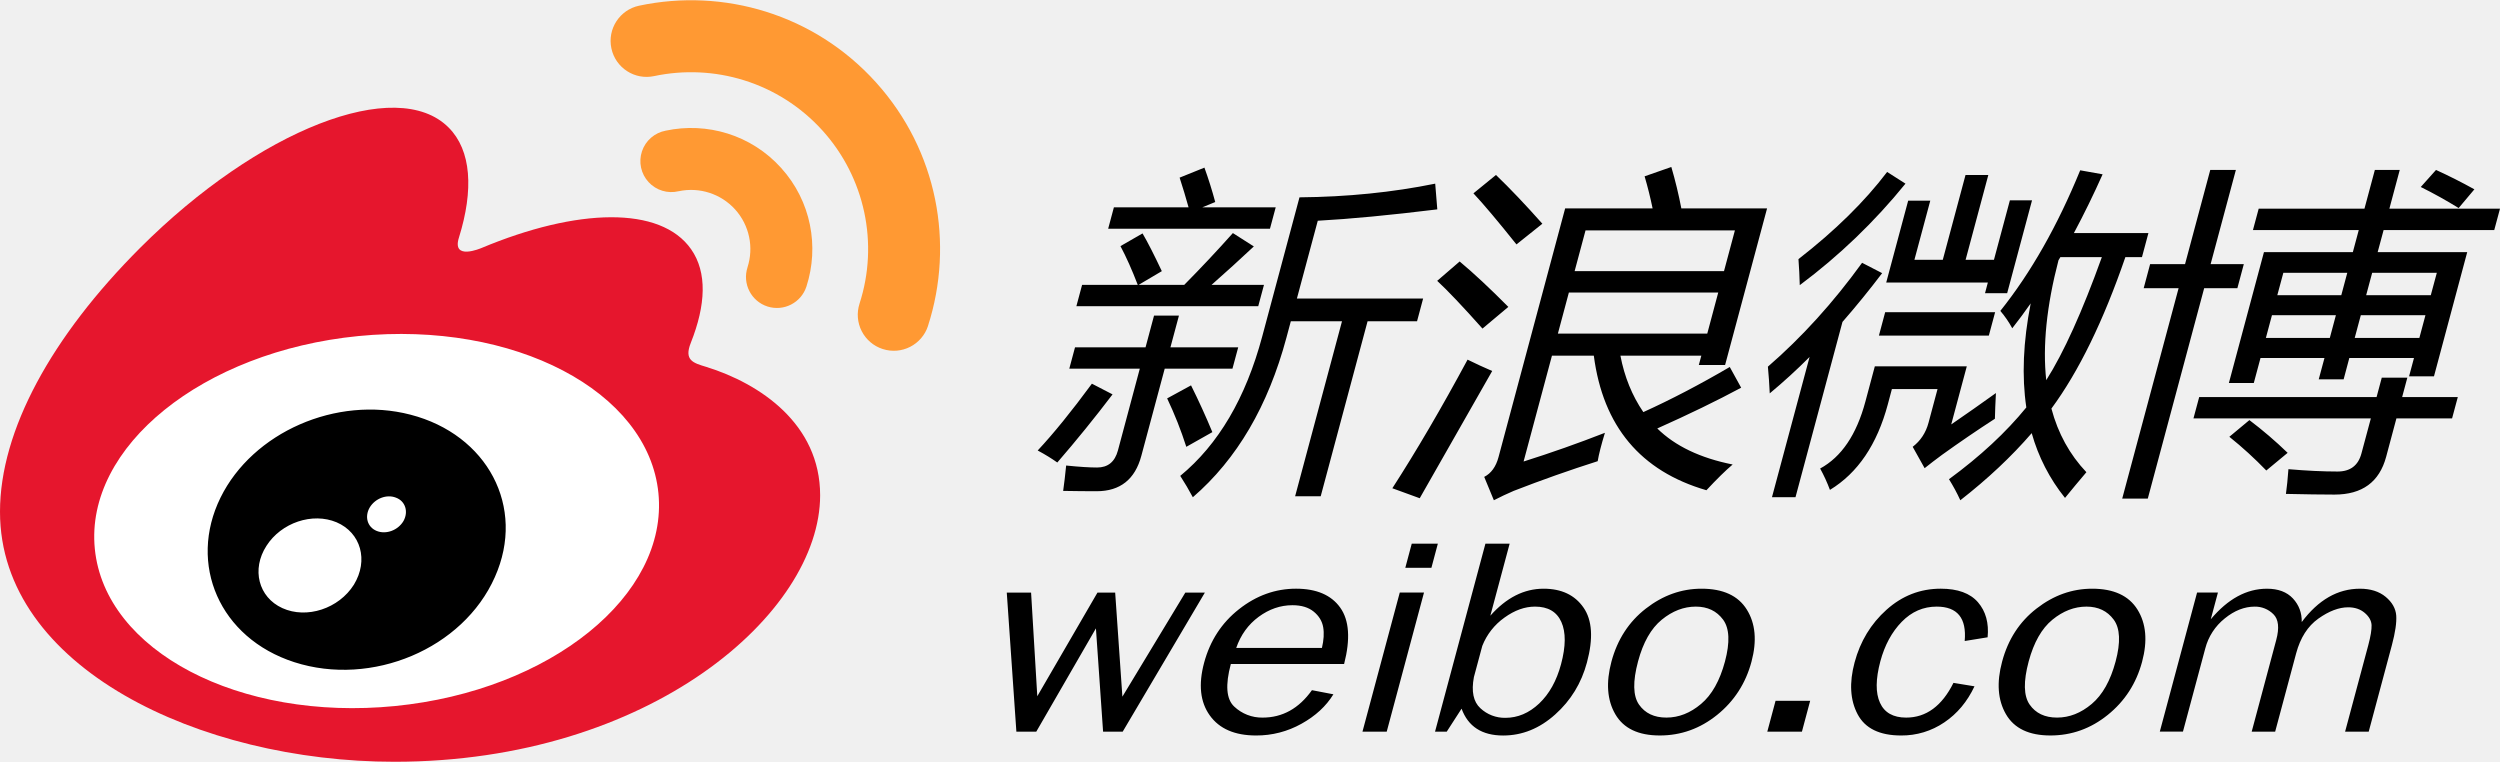
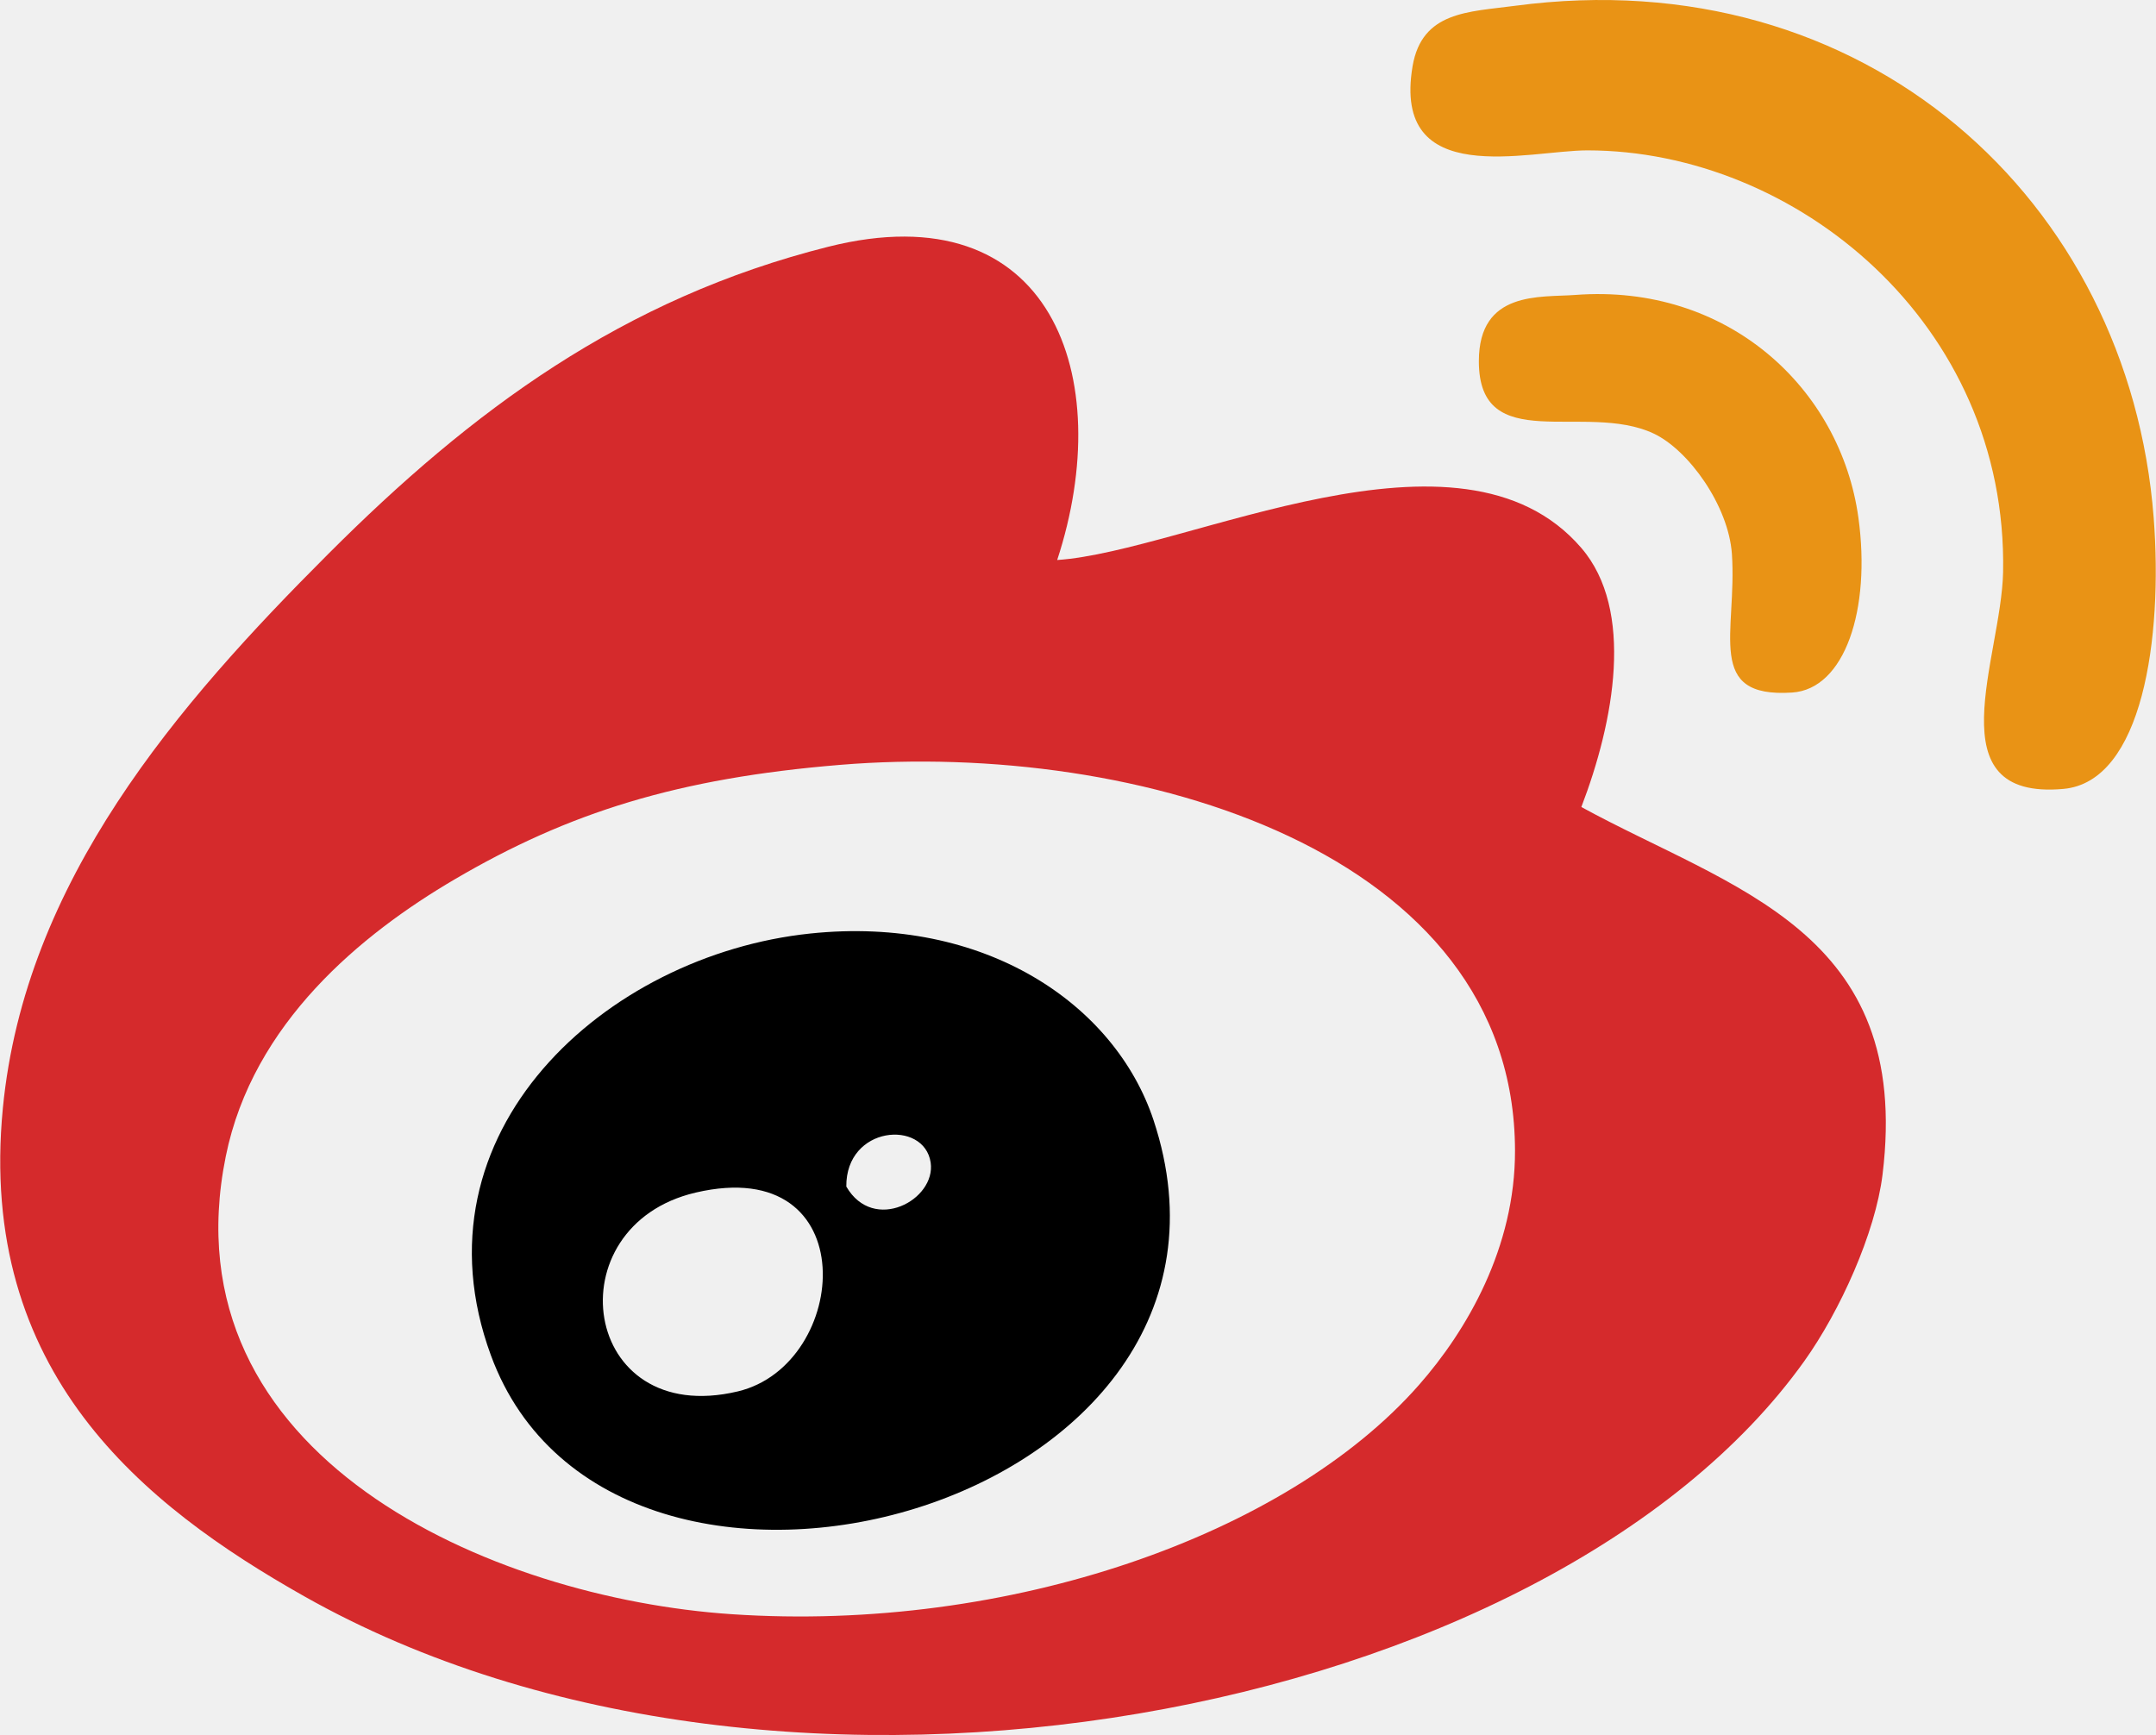
- <svg xmlns="http://www.w3.org/2000/svg" width="2500" height="762" viewBox="0 0.039 200 60.922">
-   <path d="M5.53 41.936c0 8.758 11.402 15.86 25.47 15.86s25.47-7.103 25.47-15.86S45.067 26.077 31 26.077 5.53 33.178 5.53 41.936" fill="#fff" />
-   <path d="M31.593 56.504c-12.45 1.228-23.197-4.398-24.007-12.573-.808-8.173 8.633-15.795 21.081-17.026 12.451-1.232 23.199 4.396 24.007 12.567.807 8.176-8.63 15.8-21.081 17.032m24.903-27.135c-1.059-.316-1.785-.533-1.231-1.924 1.201-3.022 1.325-5.628.023-7.488-2.441-3.487-9.121-3.3-16.778-.093 0-.005-2.404 1.052-1.79-.855 1.178-3.787 1-6.958-.833-8.789-4.153-4.157-15.2.157-24.674 9.627C4.119 26.942 0 34.461 0 40.963 0 53.4 15.949 60.961 31.552 60.961c20.453 0 34.059-11.884 34.059-21.318 0-5.701-4.801-8.936-9.115-10.274" fill="#e6162d" />
-   <path d="M70.078 6.61C65.139 1.134 57.853-.953 51.128.476h-.002a2.879 2.879 0 0 0 1.203 5.632c4.784-1.016 9.961.472 13.475 4.36a14.156 14.156 0 0 1 2.957 13.847l.001.001a2.876 2.876 0 0 0 1.855 3.626 2.88 2.88 0 0 0 3.625-1.85l.001-.012c2.108-6.542.776-14-4.165-19.47" fill="#f93" />
-   <path d="M62.492 13.455c-2.404-2.667-5.953-3.68-9.23-2.983a2.478 2.478 0 1 0 1.033 4.845v.002a4.752 4.752 0 0 1 4.515 1.456 4.737 4.737 0 0 1 .987 4.641h.002a2.48 2.48 0 0 0 1.595 3.122 2.48 2.48 0 0 0 3.121-1.598c1.03-3.187.386-6.819-2.023-9.485" fill="#f93" />
-   <path d="M32.28 41.699c-.436.746-1.398 1.104-2.152.793-.742-.306-.975-1.138-.553-1.87.434-.728 1.36-1.083 2.099-.79.752.275 1.022 1.118.606 1.867m-3.967 5.093c-1.204 1.921-3.783 2.763-5.726 1.876-1.914-.871-2.479-3.104-1.273-4.977 1.189-1.865 3.681-2.697 5.609-1.889 1.95.832 2.574 3.049 1.39 4.99m4.525-13.598c-5.925-1.542-12.622 1.411-15.195 6.632-2.621 5.324-.086 11.234 5.898 13.167 6.201 1.999 13.509-1.064 16.05-6.812 2.507-5.618-.622-11.402-6.753-12.987M103.959 15.807c3.826-.034 7.443-.4 10.858-1.095l.167 2.058c-3.773.463-6.961.767-9.562.909l-1.67 6.224h10.098l-.486 1.817h-3.957l-3.75 13.999h-2.047l3.75-13.999h-4.094l-.351 1.31c-1.464 5.467-3.961 9.725-7.488 12.77a24.012 24.012 0 0 0-1.007-1.709c3.05-2.512 5.237-6.225 6.555-11.143l2.984-11.141zm-8.676 15.042a59.756 59.756 0 0 1 1.706 3.741l-2.084 1.176a30.935 30.935 0 0 0-1.533-3.874l1.911-1.043zm-6.172-14.24h5.975a55.53 55.53 0 0 0-.717-2.378l1.985-.801c.327.908.616 1.825.864 2.752l-1.039.427h5.877l-.459 1.709H88.653l.458-1.709zm-2.543 6.199h4.452c-.461-1.202-.923-2.236-1.383-3.099l1.766-1.016c.418.713.93 1.719 1.543 3.019l-1.855 1.096h3.649a109.247 109.247 0 0 0 3.89-4.142l1.677 1.069a147.689 147.689 0 0 1-3.382 3.073h4.193l-.459 1.709H86.11l.458-1.709zm-.566 4.996h5.642l.679-2.538h1.993l-.681 2.538h5.422l-.46 1.709h-5.42l-1.87 6.973c-.504 1.888-1.698 2.832-3.579 2.832-.791 0-1.684-.008-2.675-.026.084-.589.162-1.265.239-2.03 1.041.107 1.866.159 2.476.159.864 0 1.421-.452 1.665-1.361l1.751-6.546h-5.641l.459-1.71zm1.35 2.911l1.652.855a109.898 109.898 0 0 1-4.42 5.451c-.45-.321-.973-.643-1.568-.962 1.266-1.353 2.71-3.134 4.336-5.344M138.792 18.453h-11.95l-.872 3.258h11.95l.872-3.258zm-2.211 8.255l.878-3.286H125.51l-.879 3.286h11.95zm1.8 2.671l.912 1.657c-1.959 1.052-4.195 2.136-6.711 3.261 1.43 1.407 3.441 2.367 6.031 2.883-.57.481-1.271 1.169-2.1 2.059-5.27-1.531-8.271-5.119-9.008-10.767h-3.348l-2.27 8.469a103.008 103.008 0 0 0 6.507-2.297c-.294.962-.487 1.718-.579 2.271-2.239.713-4.48 1.505-6.723 2.377a24.03 24.03 0 0 0-1.583.748l-.772-1.869c.555-.283.938-.811 1.143-1.576l5.332-19.903h6.996a31.525 31.525 0 0 0-.64-2.566l2.138-.748a35.49 35.49 0 0 1 .801 3.314h6.859l-3.359 12.53h-2.102l.202-.75h-6.474c.322 1.692.934 3.198 1.834 4.516 2.205-1 4.51-2.201 6.914-3.609m-18.703-15.362c1.113 1.067 2.352 2.371 3.711 3.901-.791.624-1.482 1.175-2.072 1.655-1.492-1.868-2.64-3.231-3.443-4.086l1.804-1.47zm-2.905 6.921c1.131.944 2.426 2.155 3.894 3.634-.882.748-1.573 1.327-2.069 1.735-1.6-1.797-2.809-3.07-3.623-3.82l1.798-1.549zm.633 7.854c.652.321 1.307.624 1.97.908-2.021 3.545-3.952 6.937-5.798 10.179l-2.191-.799c1.92-2.976 3.928-6.405 6.019-10.288M168.148 20.591h-3.318l-.152.252c-.951 3.652-1.277 6.85-.979 9.591 1.401-2.207 2.884-5.489 4.449-9.843m-1.732-6.947l1.793.321a73.504 73.504 0 0 1-2.298 4.701h5.962l-.516 1.926h-1.328c-1.756 5.103-3.726 9.142-5.916 12.114.528 1.987 1.463 3.683 2.798 5.091-.591.694-1.162 1.38-1.71 2.056a14.488 14.488 0 0 1-2.664-5.182c-1.606 1.861-3.51 3.652-5.711 5.37a14.701 14.701 0 0 0-.908-1.684c2.502-1.834 4.564-3.75 6.188-5.743-.369-2.477-.255-5.25.35-8.324-.481.688-.971 1.35-1.475 1.992a7.92 7.92 0 0 0-.954-1.39c2.437-3.046 4.567-6.795 6.389-11.248m-15.518 8.976l1.755-6.545h1.769l-1.269 4.729h2.27l1.819-6.786h1.824l-1.818 6.786h2.268l1.274-4.755h1.772l-1.99 7.429h-1.771l.227-.856h-8.13zm-.085 2.378h8.796l-.502 1.87h-8.794l.5-1.87zm4.19 6.146h-3.651l-.328 1.229c-.859 3.205-2.4 5.484-4.629 6.839a12.78 12.78 0 0 0-.783-1.71c1.705-.927 2.908-2.706 3.616-5.344l.758-2.832h7.357l-1.245 4.648a213.047 213.047 0 0 0 3.576-2.51c-.041.783-.07 1.467-.082 2.056a104.777 104.777 0 0 0-4.228 2.886c-.506.374-.972.729-1.394 1.068l-.955-1.709c.627-.481 1.051-1.121 1.266-1.924l.722-2.697zM143.877 20.75c2.932-2.279 5.297-4.604 7.094-6.974l1.467.936a47.197 47.197 0 0 1-8.457 8.121 41.602 41.602 0 0 0-.104-2.083m-2.445 8.603c2.713-2.35 5.227-5.119 7.535-8.309l1.605.828a71.878 71.878 0 0 1-3.174 3.901l-3.759 14.025h-1.882l3.01-11.221a46.338 46.338 0 0 1-3.188 2.913 42.674 42.674 0 0 0-.147-2.137M196.691 16.664a37.26 37.26 0 0 0-3.03-1.685l1.22-1.363a42.772 42.772 0 0 1 3.07 1.55l-1.26 1.498zm-1.746 5.182h-5.172l-.48 1.79h5.17l.482-1.79zm-6.568 5.21h5.172l.486-1.818h-5.171l-.487 1.818zm-6.192-3.421h5.118l.479-1.79h-5.115l-.482 1.79zm-.915 3.421h5.115l.486-1.818h-5.115l-.486 1.818zm-2.922 7.907l1.604-1.335a33.257 33.257 0 0 1 3.059 2.619l-1.707 1.414a31.375 31.375 0 0 0-2.956-2.698m14.378-4.836l.393-1.469h-5.173l-.455 1.709h-1.993l.46-1.709h-5.117l-.538 2.004h-1.993l2.807-10.474h7.111l.473-1.765h-8.465l.459-1.709h8.462l.831-3.099h1.992l-.83 3.099H200l-.46 1.709h-8.851l-.475 1.765h7.164l-2.66 9.938h-1.992zm-16.79 1.656h14.191l.414-1.548h2.045l-.414 1.548h4.453l-.459 1.71h-4.453l-.822 3.075c-.541 2.012-1.914 3.019-4.129 3.019-1.051 0-2.346-.021-3.887-.055.078-.57.146-1.228.199-1.978 1.461.125 2.771.188 3.932.188 1.016 0 1.652-.481 1.908-1.443l.754-2.807h-14.191l.459-1.709zm-3.927-10.632h2.794l2.018-7.535h2.049l-2.021 7.535h2.656l-.515 1.924h-2.656l-4.511 16.833h-2.046l4.511-16.833h-2.793l.514-1.924zM96.391 47.426l-6.574 11.125h-1.57l-.573-8.262-4.771 8.262H81.31l-.768-11.125h1.945l.496 8.293 4.815-8.293h1.416l.577 8.327 5.036-8.327h1.564zM105.754 51.853c.148-.625.185-1.178.1-1.663-.086-.483-.338-.897-.755-1.238-.419-.343-.987-.515-1.704-.515-.963 0-1.863.312-2.7.927-.837.617-1.436 1.446-1.797 2.489h6.856zm-.799 3.381l1.717.33c-.583.951-1.436 1.738-2.559 2.359a7.336 7.336 0 0 1-3.623.936c-1.705 0-2.94-.535-3.707-1.605-.768-1.07-.92-2.47-.456-4.207.476-1.771 1.407-3.201 2.794-4.292 1.387-1.093 2.909-1.64 4.563-1.64 1.631 0 2.811.505 3.531 1.511.722 1.005.829 2.511.313 4.515h-9.062c-.452 1.682-.361 2.816.271 3.404a3.228 3.228 0 0 0 2.273.883c1.59 0 2.906-.733 3.945-2.194M115.027 43.515l-.514 1.927h-2.088l.514-1.927h2.088zm-1.107 3.91l-2.982 11.126h-1.94l2.983-11.126h1.939zM117.912 54.188c-.215 1.144-.044 1.972.516 2.488a2.85 2.85 0 0 0 2.001.771c.99 0 1.892-.381 2.704-1.146.808-.765 1.393-1.812 1.75-3.143.385-1.434.393-2.561.026-3.379-.366-.821-1.069-1.23-2.108-1.23-.816 0-1.631.292-2.442.877a5.036 5.036 0 0 0-1.776 2.264l-.671 2.498zm-2.172 4.363h-.937l4.03-15.036h1.938l-1.544 5.761c1.275-1.439 2.695-2.16 4.26-2.16 1.432 0 2.498.505 3.195 1.512.699 1.006.789 2.469.274 4.389-.442 1.652-1.288 3.041-2.542 4.161-1.25 1.122-2.639 1.683-4.16 1.683-1.697 0-2.805-.717-3.328-2.148l-1.186 1.838zM133.312 57.427c.987 0 1.912-.364 2.773-1.092.865-.726 1.5-1.858 1.912-3.392.411-1.541.362-2.66-.152-3.355-.514-.691-1.238-1.039-2.18-1.039-.963 0-1.872.35-2.729 1.051-.854.701-1.486 1.812-1.892 3.331-.431 1.609-.405 2.761.075 3.454.485.695 1.213 1.042 2.193 1.042m-.531 1.431c-1.713 0-2.897-.565-3.555-1.698-.658-1.133-.758-2.535-.311-4.211.477-1.772 1.394-3.188 2.756-4.245 1.364-1.06 2.848-1.588 4.453-1.588 1.721 0 2.928.556 3.621 1.671.695 1.113.82 2.505.373 4.172-.465 1.735-1.383 3.152-2.746 4.252-1.364 1.099-2.894 1.647-4.591 1.647M144.814 56.082l-.66 2.469h-2.77l.661-2.469h2.769zM156.277 54.65l1.682.275c-.578 1.23-1.383 2.193-2.419 2.889a6.043 6.043 0 0 1-3.452 1.045c-1.722 0-2.881-.568-3.479-1.698-.599-1.134-.679-2.515-.242-4.146.452-1.689 1.304-3.097 2.558-4.218 1.25-1.119 2.695-1.682 4.334-1.682 1.359 0 2.352.363 2.978 1.085.624.724.884 1.659.772 2.804l-1.833.297c.162-1.834-.585-2.752-2.243-2.752-1.07 0-2.002.404-2.795 1.217-.791.812-1.361 1.863-1.709 3.154-.381 1.428-.391 2.535-.031 3.322.357.79 1.059 1.186 2.094 1.186 1.602 0 2.863-.928 3.785-2.778M164.566 57.427c.986 0 1.91-.364 2.773-1.092.861-.726 1.496-1.858 1.908-3.392.414-1.541.363-2.66-.152-3.355-.512-.691-1.238-1.039-2.176-1.039-.966 0-1.873.35-2.73 1.051-.854.701-1.484 1.812-1.894 3.331-.431 1.609-.405 2.761.076 3.454.483.695 1.211 1.042 2.195 1.042m-.535 1.431c-1.713 0-2.896-.565-3.553-1.698s-.76-2.535-.309-4.211c.473-1.772 1.39-3.188 2.754-4.245 1.362-1.06 2.846-1.588 4.451-1.588 1.721 0 2.93.556 3.624 1.671.694 1.113.817 2.505.37 4.172-.465 1.735-1.381 3.152-2.746 4.252-1.361 1.099-2.894 1.647-4.591 1.647M189.497 58.551h-1.889l1.855-6.918c.189-.712.276-1.246.263-1.604-.018-.355-.199-.682-.549-.979-.348-.297-.789-.446-1.326-.446-.738 0-1.537.305-2.385.907-.85.606-1.439 1.532-1.773 2.772l-1.68 6.268h-1.877l1.961-7.326c.264-.976.186-1.666-.229-2.072a2.06 2.06 0 0 0-1.486-.603c-.824 0-1.626.313-2.404.946a4.525 4.525 0 0 0-1.556 2.398l-1.786 6.656h-1.852l2.982-11.126h1.668l-.572 2.138c1.367-1.632 2.865-2.445 4.496-2.445.898 0 1.59.259 2.076.78.483.523.719 1.149.705 1.886 1.332-1.778 2.882-2.666 4.654-2.666.848 0 1.533.216 2.057.648.521.433.803.932.848 1.493.041.562-.076 1.354-.347 2.374l-1.854 6.919z" />
+ <svg xmlns="http://www.w3.org/2000/svg" width="2500" height="2012" viewBox="0 0 50.497 40.648">
+   <path fill="#E99315" d="M50.448 12.132c.217 2.814-.259 6.186-2.117 6.351-3.033.271-1.451-3.07-1.411-5.081.111-5.829-4.865-9.879-9.739-9.879-1.381 0-4.588.936-4.094-1.976.222-1.284 1.31-1.266 2.399-1.411 8.197-1.093 14.386 4.546 14.962 11.996z" />
+   <path fill="#D52A2C" d="M37.04 18.907c3.524 1.928 7.758 2.888 7.056 8.61-.168 1.371-.998 3.203-1.834 4.373-5.957 8.339-23.924 11.844-35.144 5.506C3.355 35.269-.539 32.159.062 25.962c.517-5.333 4.103-9.464 7.622-12.983 3.357-3.359 6.897-5.987 11.714-7.198 5.226-1.314 6.771 3.043 5.363 7.339 3.027-.203 9.442-3.582 12.279-.282 1.25 1.454.771 4.058 0 6.069zm-3.811 13.548c1.129-1.28 2.264-3.231 2.257-5.503-.015-7.014-8.851-9.605-15.806-9.033-3.804.312-6.363 1.115-9.033 2.682-2.179 1.279-4.729 3.36-5.363 6.491-1.427 7.041 6.231 10.35 11.855 10.726 6.498.437 13.002-1.857 16.09-5.363z" />
+   <path fill="#E99315" d="M43.531 12.132c.296 2.149-.319 4.011-1.552 4.093-2.056.137-1.287-1.408-1.412-3.246-.078-1.132-1.016-2.439-1.835-2.823-1.606-.752-4.093.548-4.093-1.693 0-1.664 1.443-1.491 2.259-1.553 3.574-.272 6.216 2.191 6.633 5.222z" />
+   <path d="M27.019 26.246c3.007 9.088-12.66 13.314-15.525 5.504-1.917-5.223 2.686-9.377 7.48-9.879 4.093-.429 7.144 1.658 8.045 4.375zm-7.198 1.553c.638 1.104 2.105.311 1.976-.564-.154-1.013-1.989-.863-1.976.564zm-2.541 4.799c2.634-.627 2.988-5.588-.988-4.658-3.34.78-2.694 5.533.988 4.658z" />
</svg>
